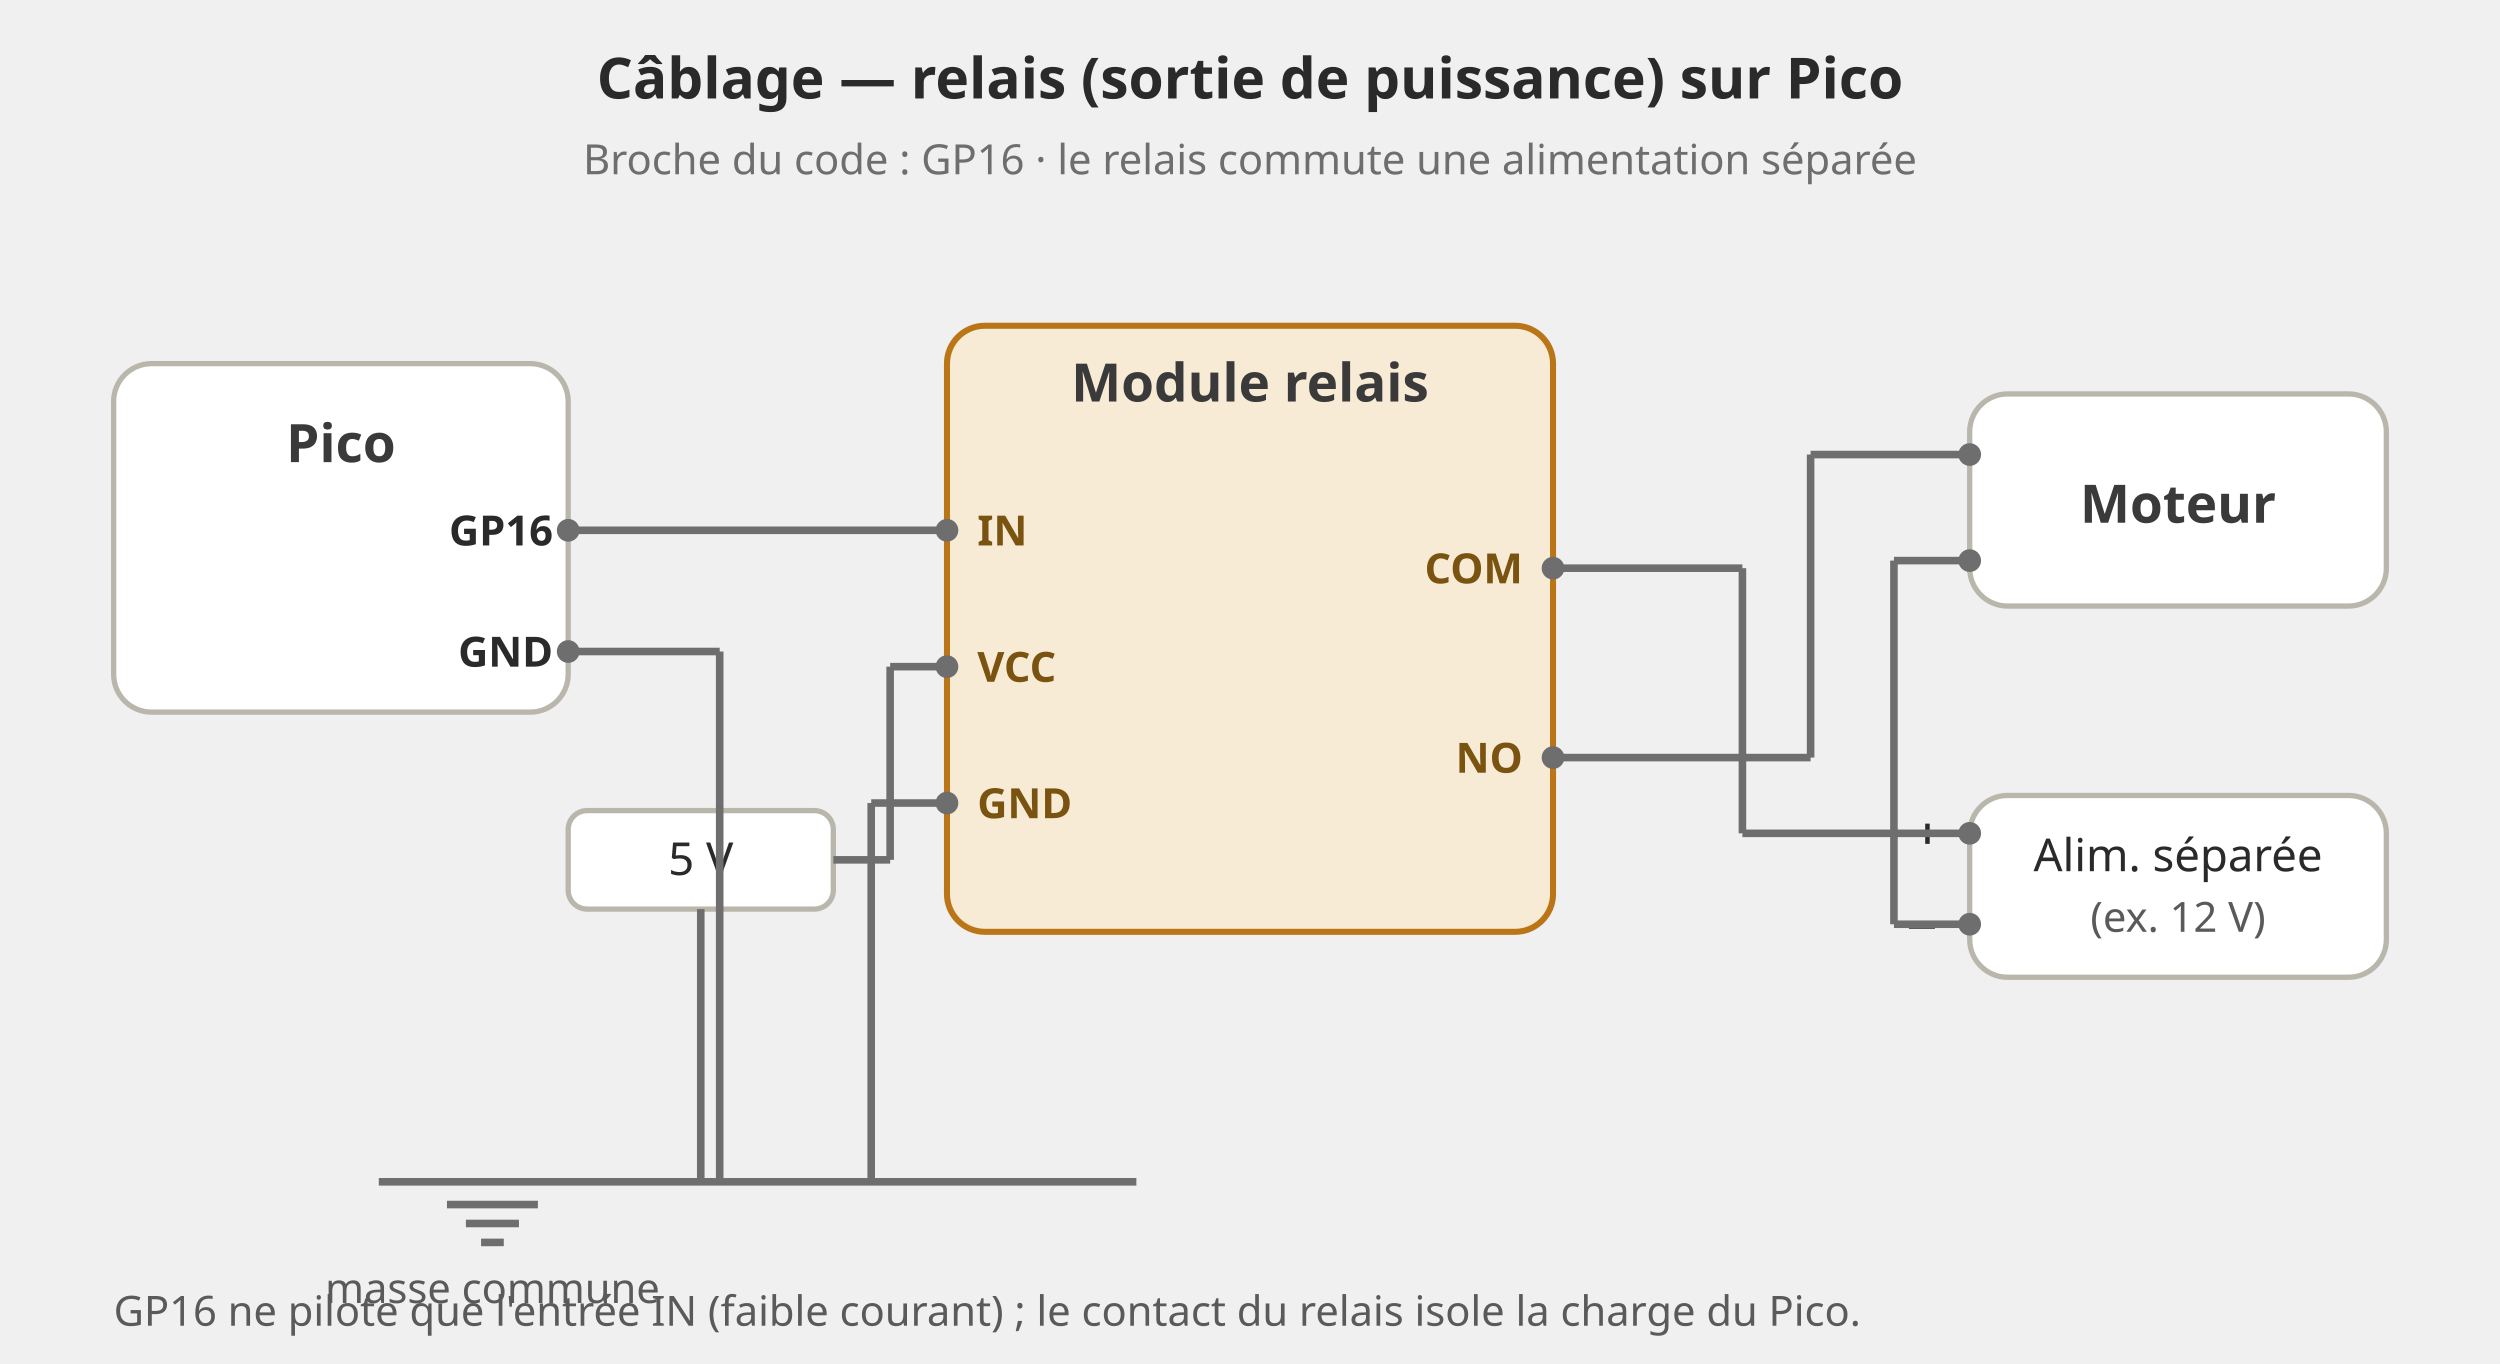
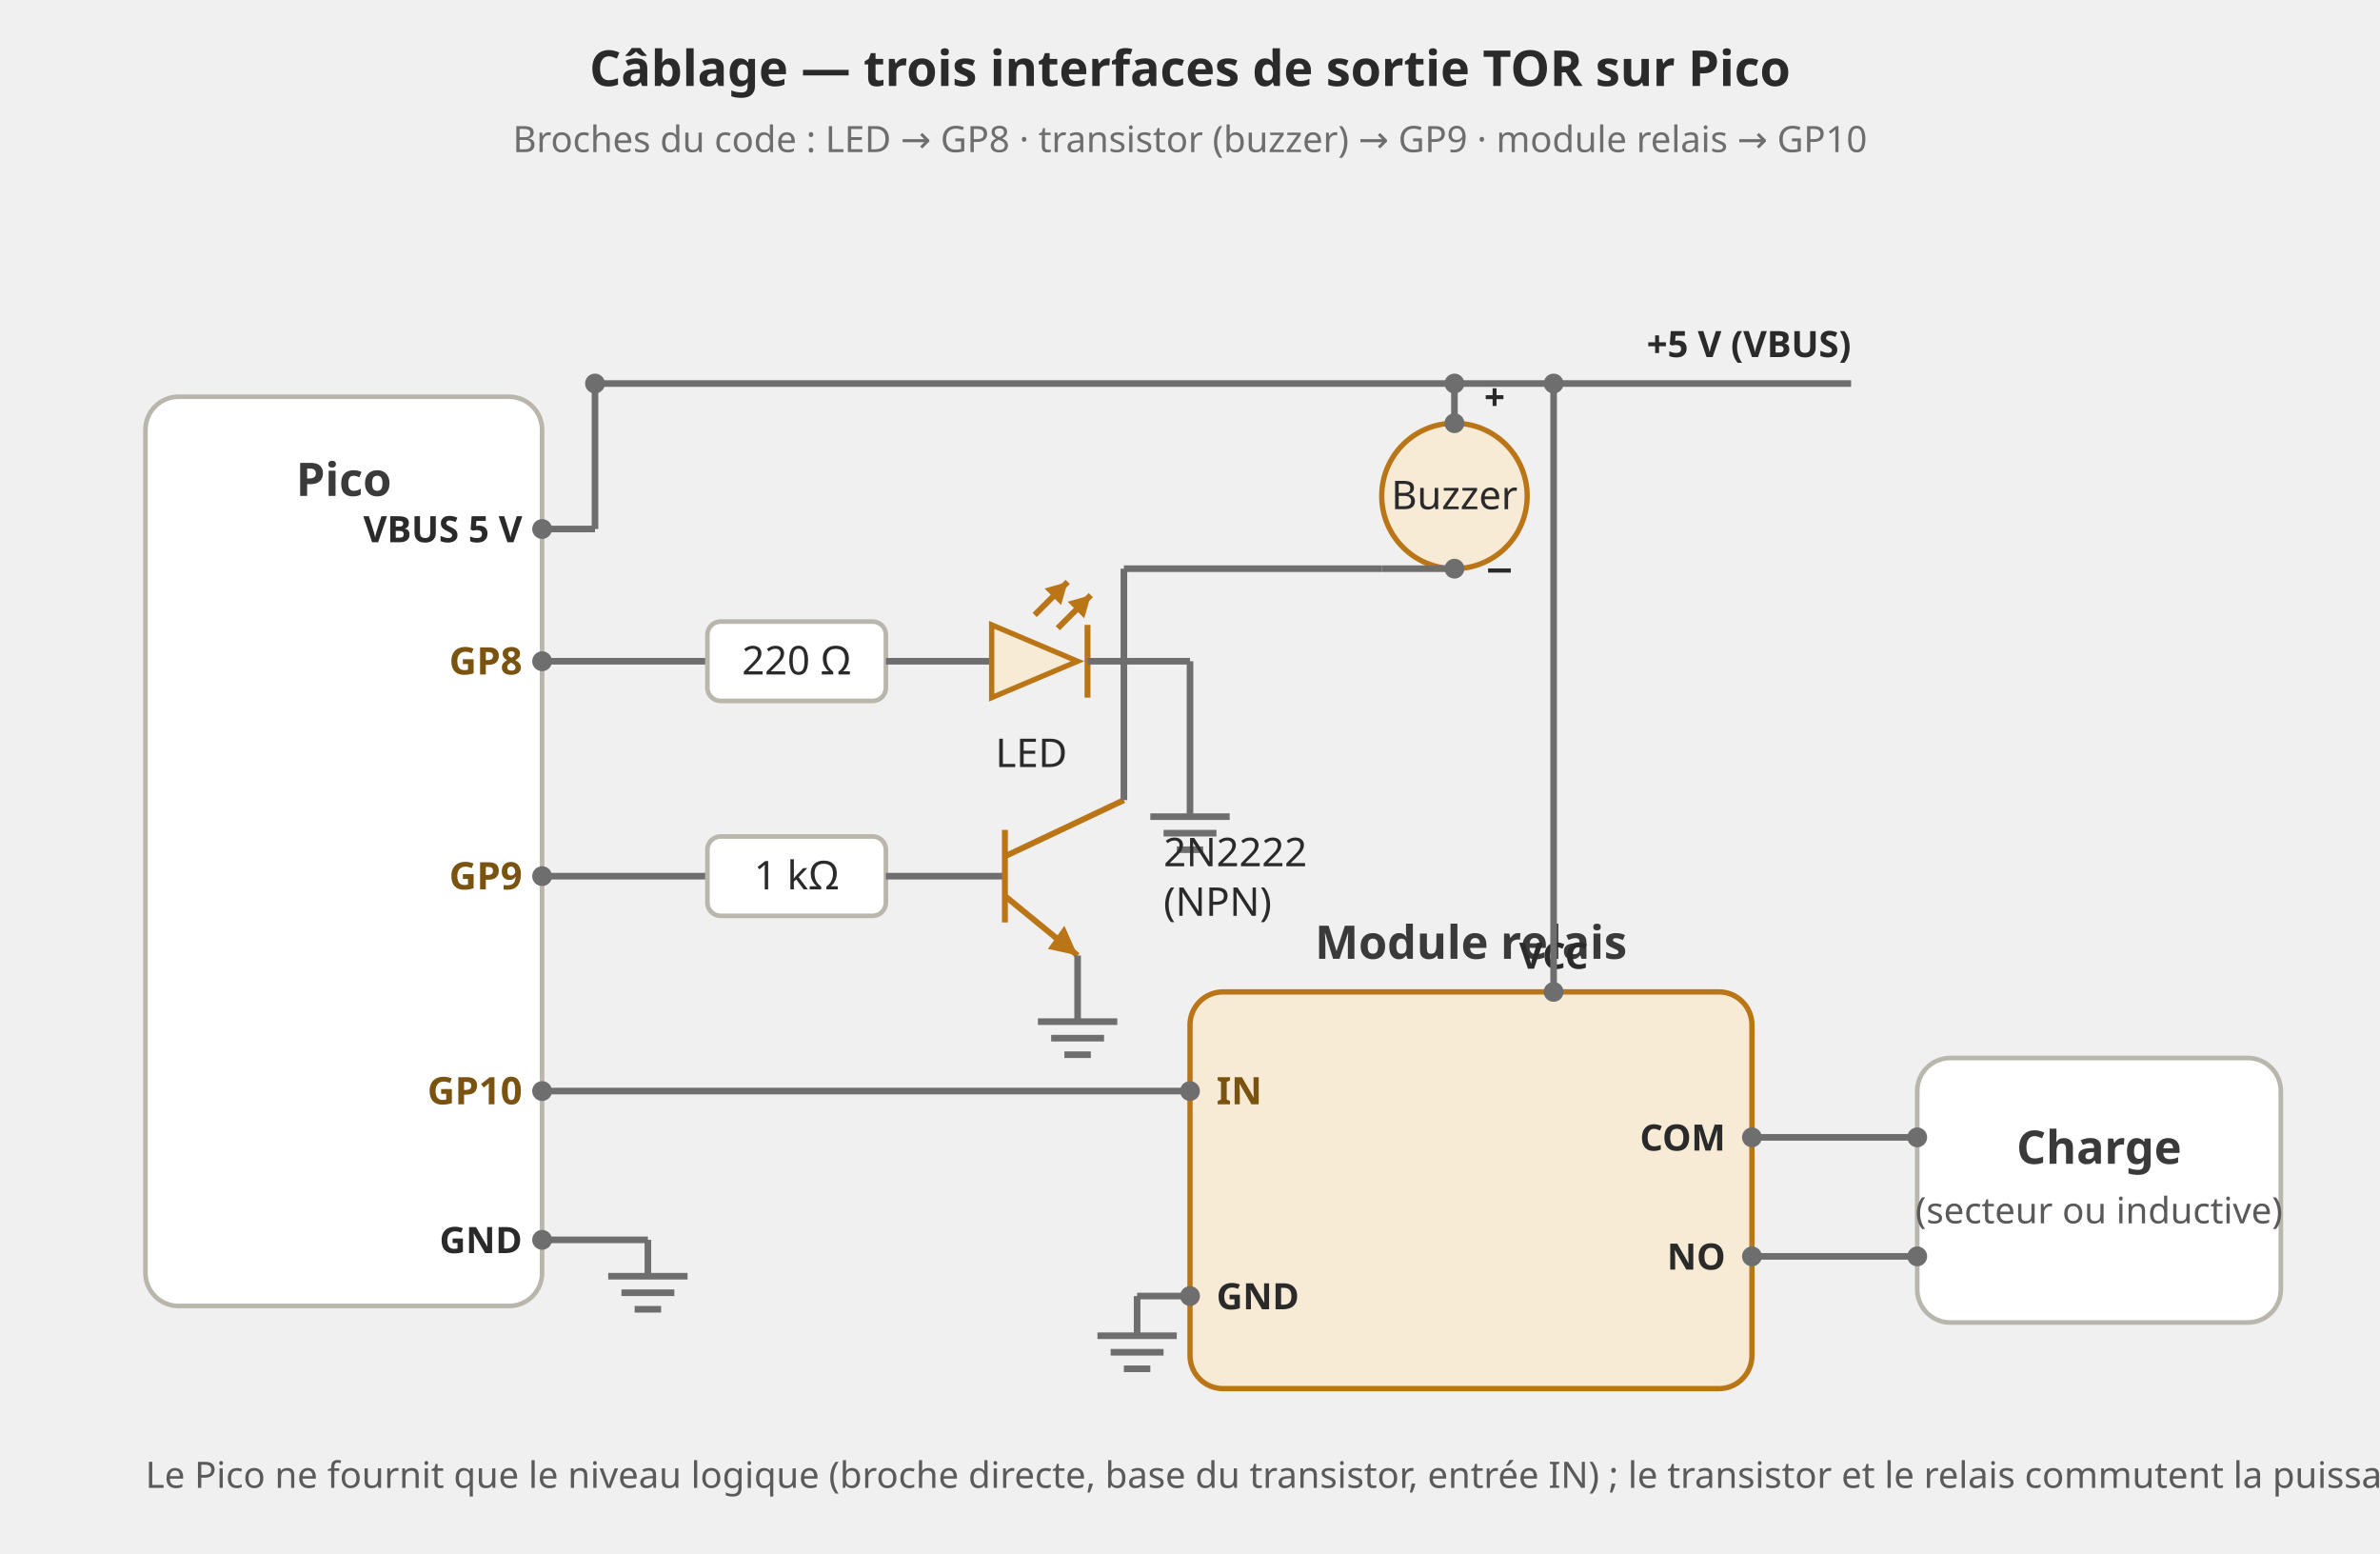
- <svg xmlns="http://www.w3.org/2000/svg" viewBox="0 0 660 360" font-family="sans-serif">
+ <svg xmlns="http://www.w3.org/2000/svg" viewBox="0 0 720 470" font-family="sans-serif">
  <defs>
    <style>
      .h1 { font-size:15px; font-weight:600; fill:#2A2A2A; }
      .sub { font-size:11px; fill:#6E6E6E; }
      .wire { fill:none; stroke:#6E6E6E; stroke-width:2; }
      .boxN { fill:#FFFFFF; stroke:#B9B6AC; stroke-width:1.4; }
      .comp { fill:#F7EBD6; stroke:#BA7517; stroke-width:1.6; }
+       .sym { fill:none; stroke:#BA7517; stroke-width:1.8; }
+       .symf { fill:#BA7517; stroke:none; }
      .dot { fill:#6E6E6E; }
      .lbl { font-size:12px; fill:#2A2A2A; }
      .lblBox { font-size:14px; font-weight:600; fill:#3A3A3A; }
      .lblPin { font-size:11px; font-weight:600; fill:#2A2A2A; }
-       .pin { font-size:11px; font-weight:600; fill:#7A5310; }
-       .nStrong { font-size:11.5px; font-weight:600; fill:#3A3A3A; }
+       .pin { font-size:11.5px; font-weight:700; fill:#7A5310; }
      .n { font-size:11px; fill:#5A5A5A; }
      @media (prefers-color-scheme: dark) {
        .h1 { fill:#EDEDED; }
        .sub { fill:#A8A8A8; }
        .wire { stroke:#B0B0B0; }
        .boxN { fill:#1F1F1F; stroke:#5A5A5A; }
        .comp { fill:#3A2E19; stroke:#E0A24A; }
+         .sym { stroke:#E0A24A; }
+         .symf { fill:#E0A24A; }
        .dot { fill:#B0B0B0; }
        .lbl { fill:#ECECEC; }
        .lblBox { fill:#DADADA; }
        .lblPin { fill:#ECECEC; }
        .pin { fill:#E0A24A; }
-         .nStrong { fill:#DADADA; }
        .n { fill:#B0B0B0; }
      }
    </style>
  </defs>
-   <text x="330" y="26" class="h1" text-anchor="middle">Câblage — relais (sortie de puissance) sur Pico</text>
-   <text x="330" y="46" class="sub" text-anchor="middle">Broche du code : GP16 · le relais commute une alimentation séparée</text>
-   <rect x="30" y="96" width="120" height="92" rx="10" class="boxN" />
-   <text x="90" y="122" class="lblBox" text-anchor="middle">Pico</text>
-   <text x="146" y="144" class="lblPin" text-anchor="end">GP16</text>
-   <text x="146" y="176" class="lblPin" text-anchor="end">GND</text>
-   <circle cx="150" cy="140" r="3" class="dot" />
-   <circle cx="150" cy="172" r="3" class="dot" />
-   <rect x="250" y="86" width="160" height="160" rx="10" class="comp" />
-   <text x="330" y="106" class="lblBox" text-anchor="middle">Module relais</text>
-   <circle cx="250" cy="140" r="3" class="dot" />
-   <text x="258" y="144" class="pin" text-anchor="start">IN</text>
-   <circle cx="250" cy="176" r="3" class="dot" />
-   <text x="258" y="180" class="pin" text-anchor="start">VCC</text>
-   <circle cx="250" cy="212" r="3" class="dot" />
-   <text x="258" y="216" class="pin" text-anchor="start">GND</text>
-   <circle cx="410" cy="150" r="3" class="dot" />
-   <text x="402" y="154" class="pin" text-anchor="end">COM</text>
-   <circle cx="410" cy="200" r="3" class="dot" />
-   <text x="402" y="204" class="pin" text-anchor="end">NO</text>
-   <rect x="150" y="214" width="70" height="26" rx="5" class="boxN" />
-   <text x="185" y="231" class="lbl" text-anchor="middle">5 V</text>
-   <rect x="520" y="104" width="110" height="56" rx="10" class="boxN" />
-   <text x="575" y="138" class="lblBox" text-anchor="middle">Moteur</text>
-   <circle cx="520" cy="120" r="3" class="dot" />
-   <circle cx="520" cy="148" r="3" class="dot" />
-   <rect x="520" y="210" width="110" height="48" rx="10" class="boxN" />
-   <text x="575" y="230" class="lbl" text-anchor="middle">Alim. séparée</text>
-   <text x="575" y="246" class="n" text-anchor="middle">(ex. 12 V)</text>
-   <circle cx="520" cy="220" r="3" class="dot" />
-   <text x="512" y="224" class="lblPin" text-anchor="end">+</text>
-   <circle cx="520" cy="244" r="3" class="dot" />
-   <text x="512" y="248" class="lblPin" text-anchor="end">−</text>
-   <line x1="150" y1="140" x2="250" y2="140" class="wire" />
-   <line x1="220" y1="227" x2="235" y2="227" class="wire" />
-   <line x1="235" y1="227" x2="235" y2="176" class="wire" />
-   <line x1="235" y1="176" x2="250" y2="176" class="wire" />
-   <line x1="150" y1="172" x2="190" y2="172" class="wire" />
-   <line x1="190" y1="172" x2="190" y2="312" class="wire" />
-   <line x1="250" y1="212" x2="230" y2="212" class="wire" />
-   <line x1="230" y1="212" x2="230" y2="312" class="wire" />
-   <line x1="185" y1="240" x2="185" y2="312" class="wire" />
-   <line x1="100" y1="312" x2="300" y2="312" class="wire" />
-   <line x1="118" y1="318" x2="142" y2="318" class="wire" />
-   <line x1="123" y1="323" x2="137" y2="323" class="wire" />
-   <line x1="127" y1="328" x2="133" y2="328" class="wire" />
-   <text x="130" y="344" class="n" text-anchor="middle">masse commune</text>
-   <line x1="520" y1="220" x2="460" y2="220" class="wire" />
-   <line x1="460" y1="220" x2="460" y2="150" class="wire" />
-   <line x1="460" y1="150" x2="410" y2="150" class="wire" />
-   <line x1="410" y1="200" x2="478" y2="200" class="wire" />
-   <line x1="478" y1="200" x2="478" y2="120" class="wire" />
-   <line x1="478" y1="120" x2="520" y2="120" class="wire" />
-   <line x1="520" y1="148" x2="500" y2="148" class="wire" />
-   <line x1="500" y1="148" x2="500" y2="244" class="wire" />
-   <line x1="500" y1="244" x2="520" y2="244" class="wire" />
-   <text x="30" y="350" class="n" text-anchor="start">GP16 ne pilote que l'entrée IN (faible courant) ; le contact du relais isole la charge du Pico.</text>
+   <text x="360" y="26" class="h1" text-anchor="middle">Câblage — trois interfaces de sortie TOR sur Pico</text>
+   <text x="360" y="46" class="sub" text-anchor="middle">Broches du code : LED → GP8 · transistor (buzzer) → GP9 · module relais → GP10</text>
+   <line x1="180" y1="116" x2="560" y2="116" class="wire" />
+   <text x="560" y="108" class="lblPin" text-anchor="end">+5 V (VBUS)</text>
+   <rect x="44" y="120" width="120" height="275" rx="10" class="boxN" />
+   <text x="104" y="150" class="lblBox" text-anchor="middle">Pico</text>
+   <circle cx="164" cy="160" r="3" class="dot" />
+   <text x="158" y="164" class="lblPin" text-anchor="end">VBUS 5 V</text>
+   <circle cx="164" cy="200" r="3" class="dot" />
+   <text x="158" y="204" class="pin" text-anchor="end">GP8</text>
+   <circle cx="164" cy="265" r="3" class="dot" />
+   <text x="158" y="269" class="pin" text-anchor="end">GP9</text>
+   <circle cx="164" cy="330" r="3" class="dot" />
+   <text x="158" y="334" class="pin" text-anchor="end">GP10</text>
+   <circle cx="164" cy="375" r="3" class="dot" />
+   <text x="158" y="379" class="lblPin" text-anchor="end">GND</text>
+   <line x1="164" y1="160" x2="180" y2="160" class="wire" />
+   <line x1="180" y1="160" x2="180" y2="116" class="wire" />
+   <circle cx="180" cy="116" r="3" class="dot" />
+   <line x1="164" y1="375" x2="196" y2="375" class="wire" />
+   <line x1="196" y1="375" x2="196" y2="386" class="wire" />
+   <line x1="184" y1="386" x2="208" y2="386" class="wire" />
+   <line x1="188" y1="391" x2="204" y2="391" class="wire" />
+   <line x1="192" y1="396" x2="200" y2="396" class="wire" />
+   <line x1="164" y1="200" x2="214" y2="200" class="wire" />
+   <rect x="214" y="188" width="54" height="24" rx="4" class="boxN" />
+   <text x="241" y="204" class="lbl" text-anchor="middle">220 Ω</text>
+   <line x1="268" y1="200" x2="300" y2="200" class="wire" />
+   <polygon points="300,189 300,211 326,200" class="comp" />
+   <line x1="329" y1="189" x2="329" y2="211" class="sym" />
+   <line x1="313" y1="186" x2="323" y2="176" class="sym" />
+   <polygon points="323,176 316,178 321,183" class="symf" />
+   <line x1="320" y1="190" x2="330" y2="180" class="sym" />
+   <polygon points="330,180 323,182 328,187" class="symf" />
+   <text x="312" y="232" class="lbl" text-anchor="middle">LED</text>
+   <line x1="329" y1="200" x2="360" y2="200" class="wire" />
+   <line x1="360" y1="200" x2="360" y2="247" class="wire" />
+   <line x1="348" y1="247" x2="372" y2="247" class="wire" />
+   <line x1="352" y1="252" x2="368" y2="252" class="wire" />
+   <line x1="356" y1="257" x2="364" y2="257" class="wire" />
+   <line x1="164" y1="265" x2="214" y2="265" class="wire" />
+   <rect x="214" y="253" width="54" height="24" rx="4" class="boxN" />
+   <text x="241" y="269" class="lbl" text-anchor="middle">1 kΩ</text>
+   <line x1="268" y1="265" x2="304" y2="265" class="wire" />
+   <line x1="304" y1="251" x2="304" y2="279" class="sym" />
+   <line x1="304" y1="259" x2="340" y2="242" class="sym" />
+   <line x1="304" y1="271" x2="326" y2="289" class="sym" />
+   <polygon points="326,289 317,287 322,280" class="symf" />
+   <text x="352" y="262" class="lbl" text-anchor="start">2N2222</text>
+   <text x="352" y="277" class="lbl" text-anchor="start">(NPN)</text>
+   <line x1="340" y1="242" x2="340" y2="172" class="wire" />
+   <line x1="340" y1="172" x2="418" y2="172" class="wire" />
+   <circle cx="440" cy="150" r="22" class="comp" />
+   <text x="440" y="154" class="lbl" text-anchor="middle">Buzzer</text>
+   <circle cx="440" cy="172" r="3" class="dot" />
+   <text x="449" y="176" class="lblPin" text-anchor="start">−</text>
+   <circle cx="440" cy="128" r="3" class="dot" />
+   <text x="449" y="124" class="lblPin" text-anchor="start">+</text>
+   <line x1="418" y1="172" x2="440" y2="172" class="wire" />
+   <line x1="440" y1="128" x2="440" y2="116" class="wire" />
+   <circle cx="440" cy="116" r="3" class="dot" />
+   <line x1="326" y1="289" x2="326" y2="309" class="wire" />
+   <line x1="314" y1="309" x2="338" y2="309" class="wire" />
+   <line x1="318" y1="314" x2="334" y2="314" class="wire" />
+   <line x1="322" y1="319" x2="330" y2="319" class="wire" />
+   <line x1="164" y1="330" x2="360" y2="330" class="wire" />
+   <rect x="360" y="300" width="170" height="120" rx="10" class="comp" />
+   <text x="445" y="290" class="lblBox" text-anchor="middle">Module relais</text>
+   <circle cx="360" cy="330" r="3" class="dot" />
+   <text x="368" y="334" class="pin" text-anchor="start">IN</text>
+   <circle cx="470" cy="300" r="3" class="dot" />
+   <text x="470" y="293" class="lblPin" text-anchor="middle">VCC</text>
+   <circle cx="360" cy="392" r="3" class="dot" />
+   <text x="368" y="396" class="lblPin" text-anchor="start">GND</text>
+   <circle cx="530" cy="344" r="3" class="dot" />
+   <text x="522" y="348" class="lblPin" text-anchor="end">COM</text>
+   <circle cx="530" cy="380" r="3" class="dot" />
+   <text x="522" y="384" class="lblPin" text-anchor="end">NO</text>
+   <line x1="470" y1="300" x2="470" y2="116" class="wire" />
+   <circle cx="470" cy="116" r="3" class="dot" />
+   <line x1="360" y1="392" x2="344" y2="392" class="wire" />
+   <line x1="344" y1="392" x2="344" y2="404" class="wire" />
+   <line x1="332" y1="404" x2="356" y2="404" class="wire" />
+   <line x1="336" y1="409" x2="352" y2="409" class="wire" />
+   <line x1="340" y1="414" x2="348" y2="414" class="wire" />
+   <rect x="580" y="320" width="110" height="80" rx="10" class="boxN" />
+   <text x="635" y="352" class="lblBox" text-anchor="middle">Charge</text>
+   <text x="635" y="370" class="n" text-anchor="middle">(secteur ou inductive)</text>
+   <circle cx="580" cy="344" r="3" class="dot" />
+   <circle cx="580" cy="380" r="3" class="dot" />
+   <line x1="530" y1="344" x2="580" y2="344" class="wire" />
+   <line x1="530" y1="380" x2="580" y2="380" class="wire" />
+   <text x="44" y="450" class="n" text-anchor="start">Le Pico ne fournit que le niveau logique (broche directe, base du transistor, entrée IN) ; le transistor et le relais commutent la puissance. Masse commune.</text>
</svg>
